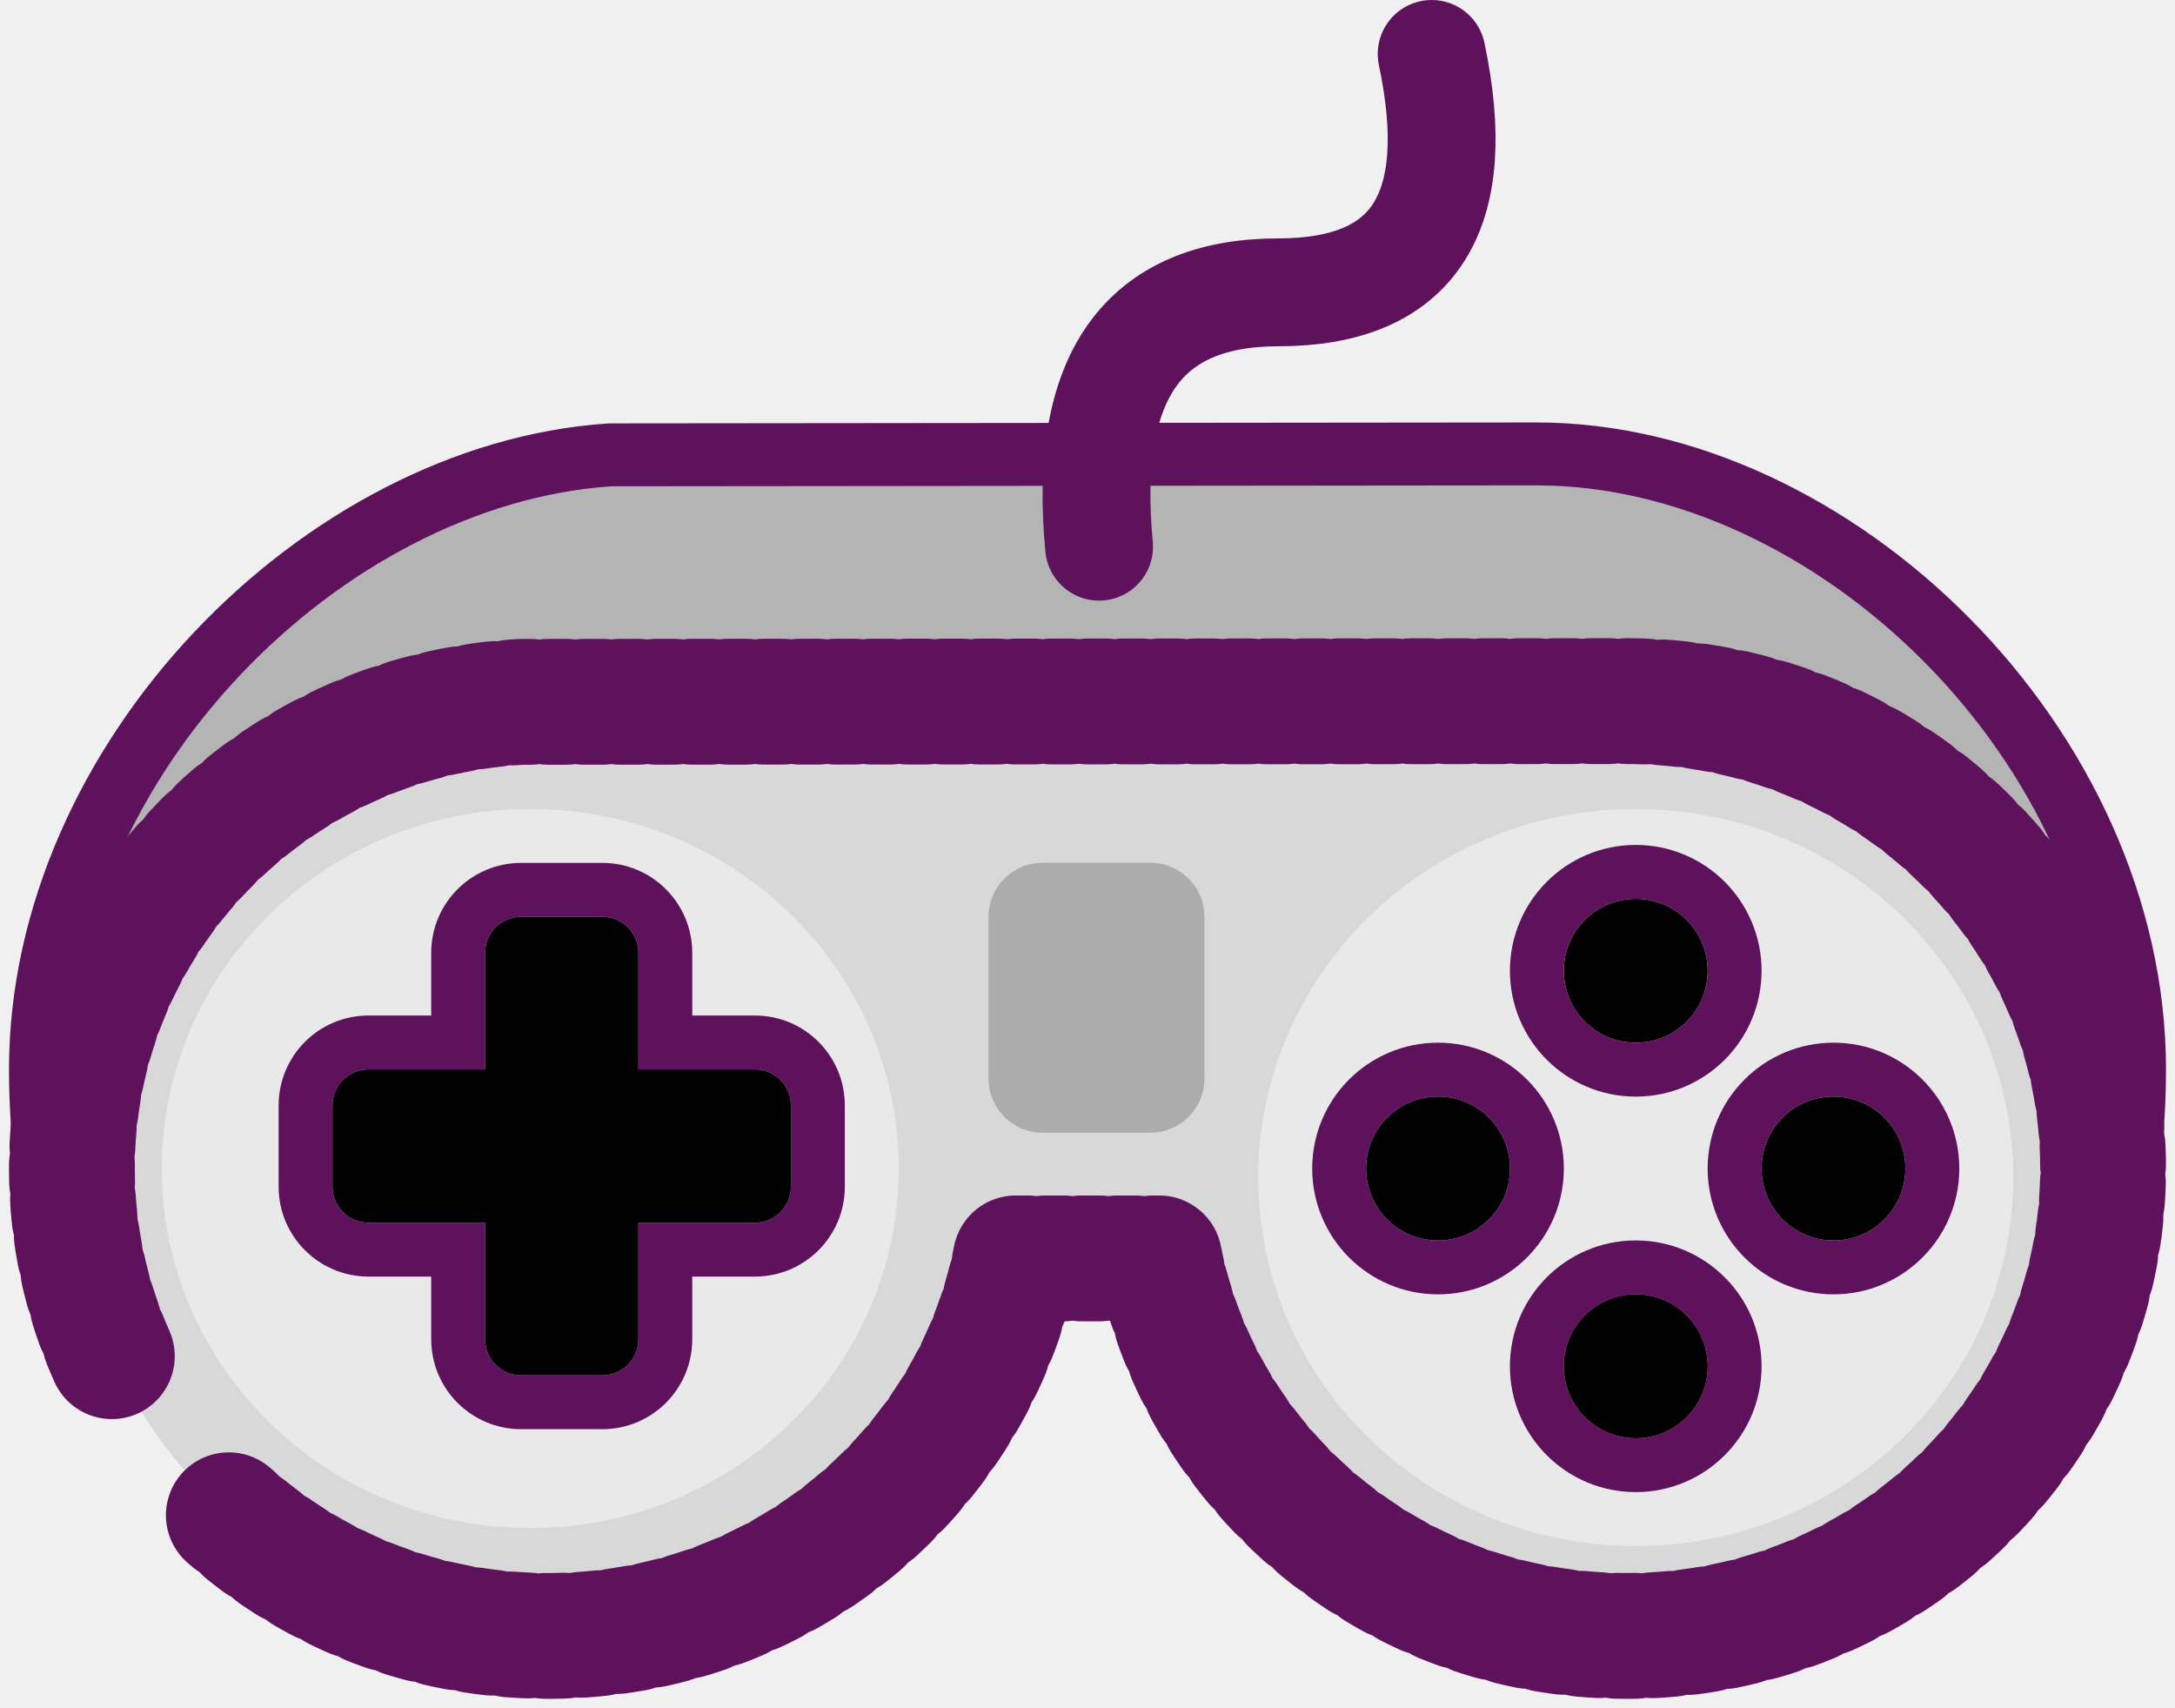
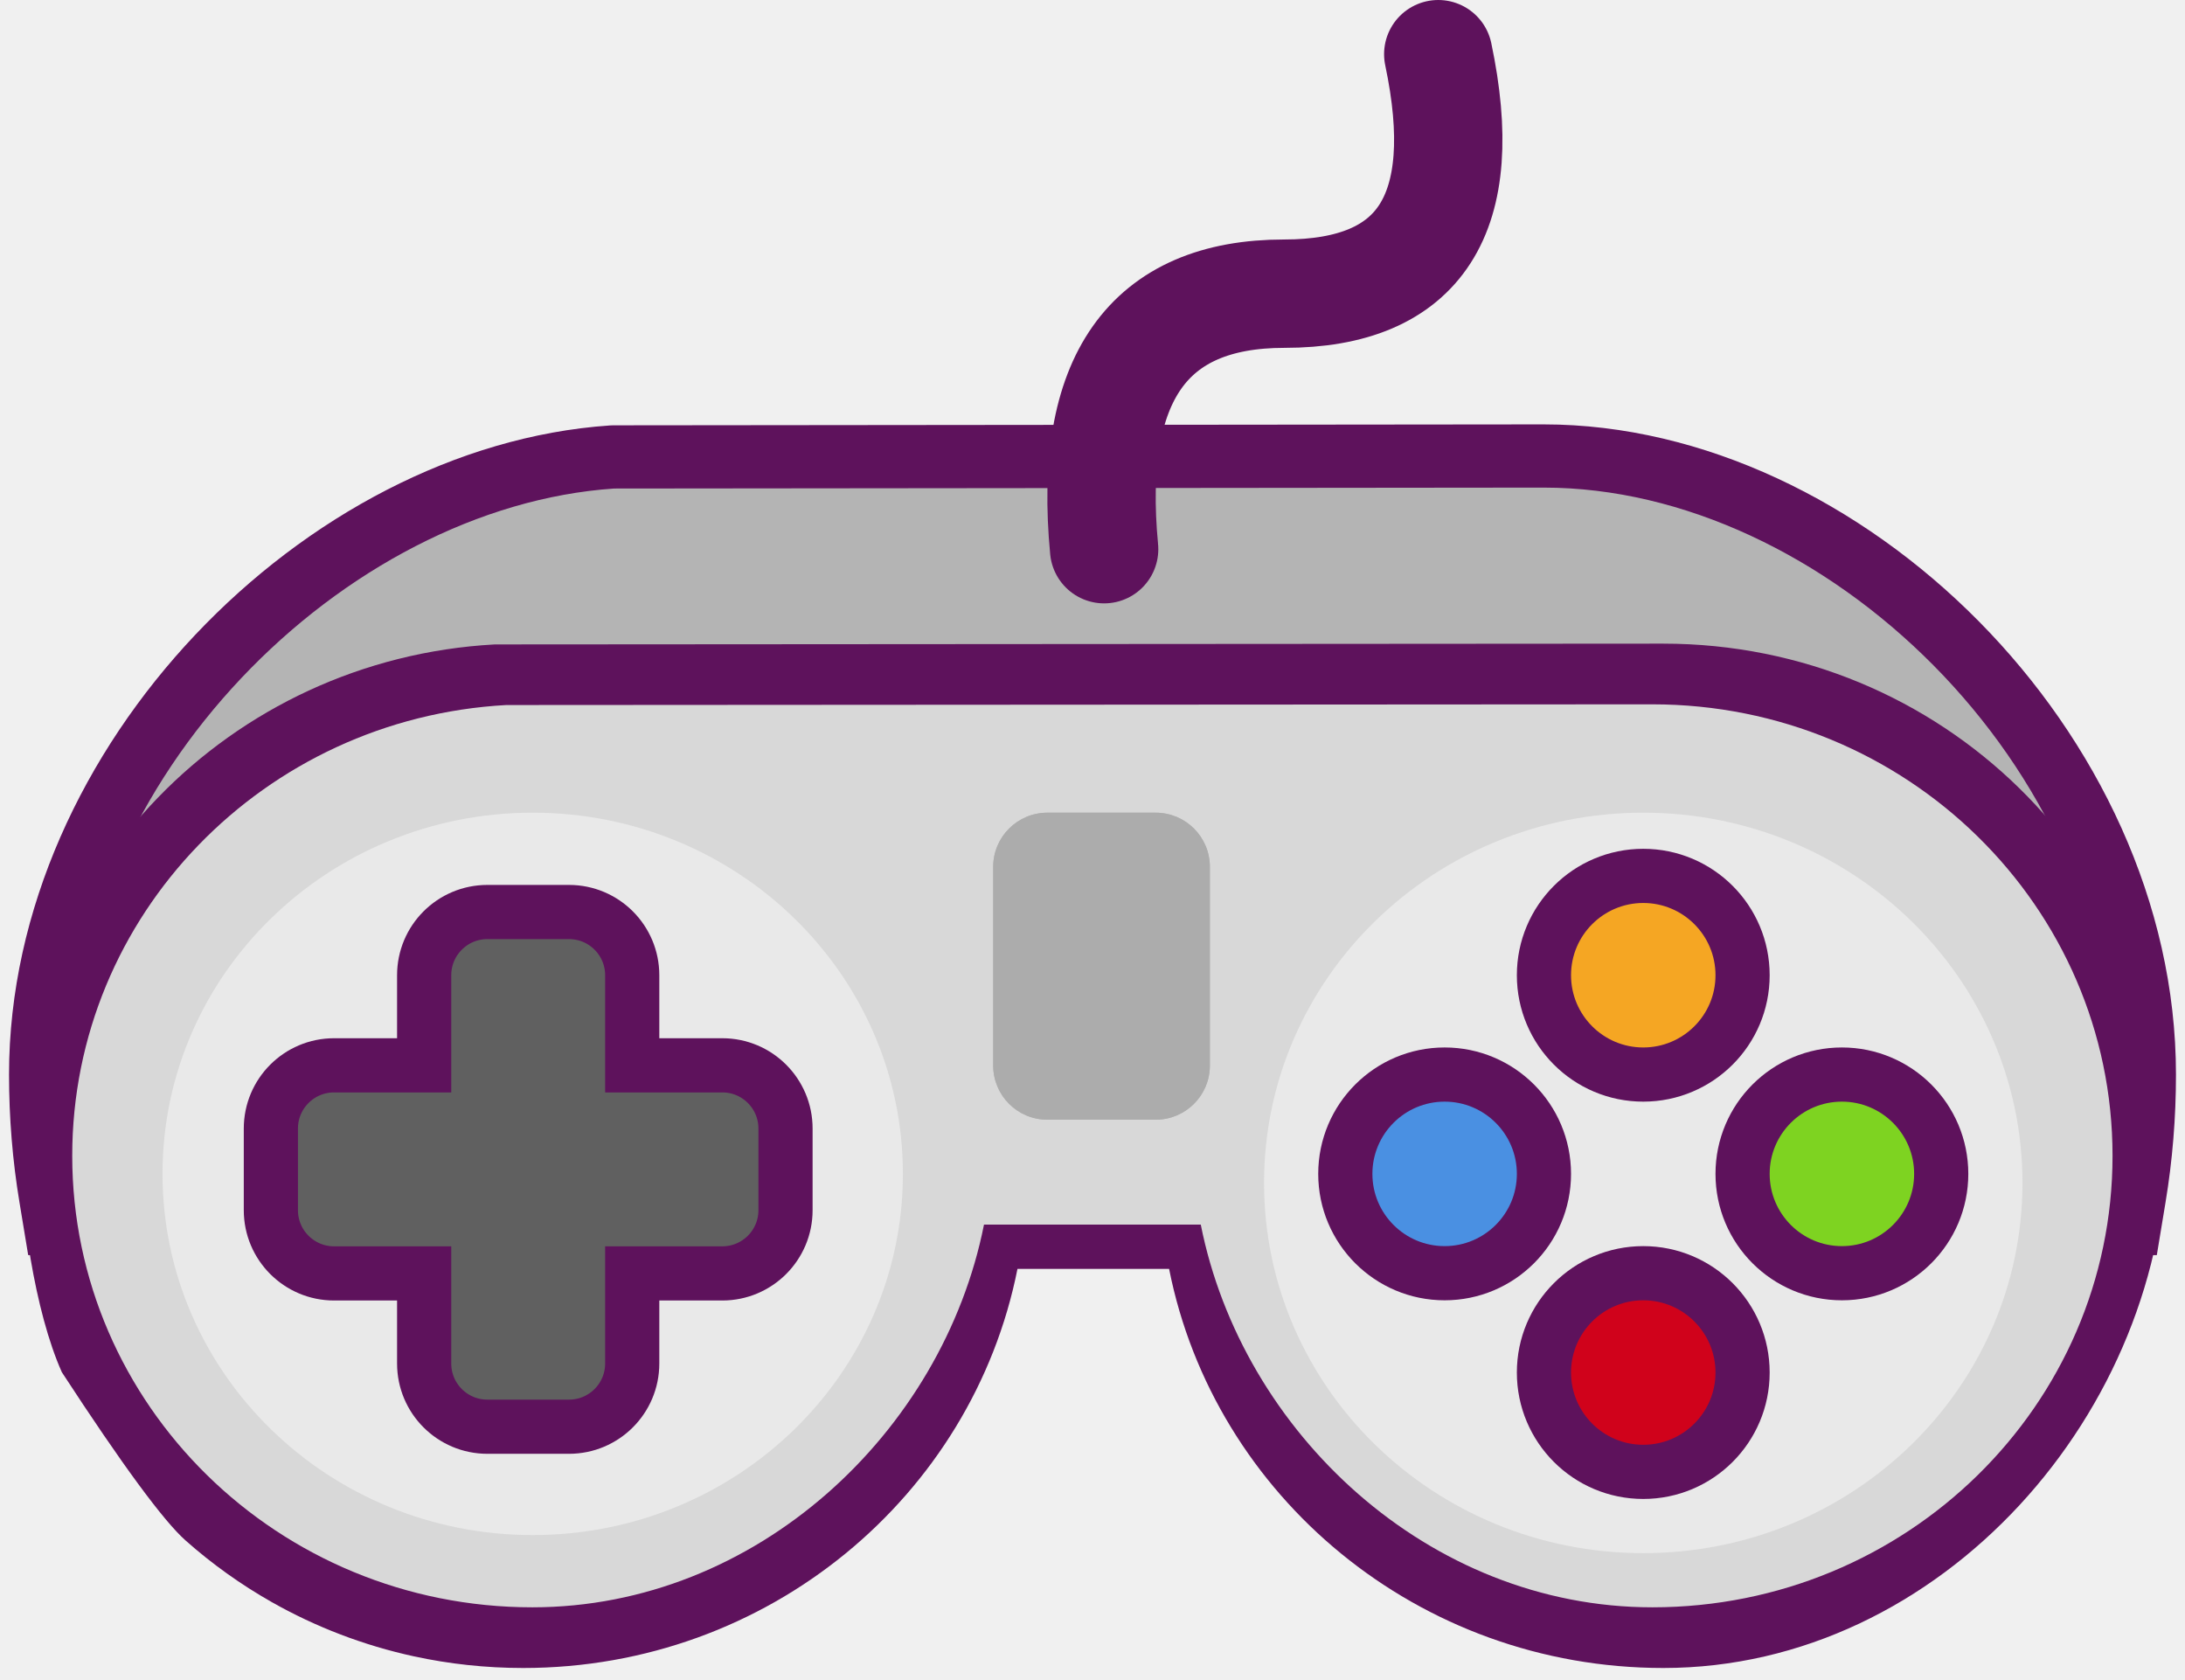
- <svg xmlns="http://www.w3.org/2000/svg" width="121px" height="95px" viewBox="0 0 121 95" cl-svg="1536378397120">
+ <svg xmlns="http://www.w3.org/2000/svg" width="121px" height="93px" viewBox="0 0 121 93" cl-svg="1536432303445">
  <defs>
-     <path d="M2.222,72.438 C0.793,69.243 0,65.713 0,62 C0,48.135 11.062,36.804 25,36.041 L86,36 C86.166,36.002 86.333,36 86.5,36 C101.136,36 113,47.641 113,62 C113,76.359 101.136,88 86.5,88 C73.608,88 62.866,78.967 60.49,67 L52.51,67 C50.134,78.967 39.392,88 26.5,88 C24.527,88 22.605,87.788 20.755,87.387 C18.092,86.81 15.579,85.839 13.283,84.54 C11.647,83.615 10.121,82.523 8.73,81.288" id="icon-project-game-path-1" />
-     <mask id="icon-project-game-mask-2" maskContentUnits="userSpaceOnUse" maskUnits="objectBoundingBox" x="-3.5" y="-3.5" width="120" height="59">
-       <rect x="-3.5" y="32.5" width="120" height="59" fill="white" />
-       <use href="#icon-project-game-path-1" fill="black" />
-     </mask>
-     <circle id="icon-project-game-path-3" cx="87" cy="51" r="4" />
-     <filter x="-50.0%" y="-50.0%" width="200.0%" height="200.0%" filterUnits="objectBoundingBox" id="icon-project-game-filter-4">
-       <feMorphology radius="1" operator="erode" in="SourceAlpha" result="shadowSpreadInner1" />
-       <feOffset dx="0" dy="1" in="shadowSpreadInner1" result="shadowOffsetInner1" />
-       <feComposite in="shadowOffsetInner1" in2="SourceAlpha" operator="arithmetic" k2="-1" k3="1" result="shadowInnerInner1" />
-       <feColorMatrix values="0 0 0 0 1 0 0 0 0 1 0 0 0 0 1 0 0 0 0.5 0" type="matrix" in="shadowInnerInner1" />
-     </filter>
-     <circle id="icon-project-game-path-5" cx="87" cy="73" r="4" />
-     <filter x="-50.0%" y="-50.0%" width="200.0%" height="200.0%" filterUnits="objectBoundingBox" id="icon-project-game-filter-6">
-       <feMorphology radius="1" operator="erode" in="SourceAlpha" result="shadowSpreadInner1" />
-       <feOffset dx="0" dy="1" in="shadowSpreadInner1" result="shadowOffsetInner1" />
-       <feComposite in="shadowOffsetInner1" in2="SourceAlpha" operator="arithmetic" k2="-1" k3="1" result="shadowInnerInner1" />
-       <feColorMatrix values="0 0 0 0 1 0 0 0 0 1 0 0 0 0 1 0 0 0 0.5 0" type="matrix" in="shadowInnerInner1" />
-     </filter>
-     <circle id="icon-project-game-path-7" cx="98" cy="62" r="4" />
-     <filter x="-50.0%" y="-50.0%" width="200.0%" height="200.0%" filterUnits="objectBoundingBox" id="icon-project-game-filter-8">
-       <feMorphology radius="1" operator="erode" in="SourceAlpha" result="shadowSpreadInner1" />
-       <feOffset dx="0" dy="1" in="shadowSpreadInner1" result="shadowOffsetInner1" />
-       <feComposite in="shadowOffsetInner1" in2="SourceAlpha" operator="arithmetic" k2="-1" k3="1" result="shadowInnerInner1" />
-       <feColorMatrix values="0 0 0 0 1 0 0 0 0 1 0 0 0 0 1 0 0 0 0.5 0" type="matrix" in="shadowInnerInner1" />
-     </filter>
-     <circle id="icon-project-game-path-9" cx="76" cy="62" r="4" />
-     <filter x="-50.0%" y="-50.0%" width="200.0%" height="200.0%" filterUnits="objectBoundingBox" id="icon-project-game-filter-10">
-       <feMorphology radius="1" operator="erode" in="SourceAlpha" result="shadowSpreadInner1" />
-       <feOffset dx="0" dy="1" in="shadowSpreadInner1" result="shadowOffsetInner1" />
-       <feComposite in="shadowOffsetInner1" in2="SourceAlpha" operator="arithmetic" k2="-1" k3="1" result="shadowInnerInner1" />
-       <feColorMatrix values="0 0 0 0 1 0 0 0 0 1 0 0 0 0 1 0 0 0 0.5 0" type="matrix" in="shadowInnerInner1" />
-     </filter>
-     <path d="M31.511,56.489 L38,56.489 C39.105,56.489 40,57.385 40,58.489 L40,63.011 C40,64.115 39.105,65.011 38,65.011 L31.511,65.011 L31.511,71.5 C31.511,72.605 30.615,73.5 29.511,73.5 L24.989,73.5 C23.885,73.5 22.989,72.605 22.989,71.5 L22.989,65.011 L16.5,65.011 C15.395,65.011 14.5,64.115 14.5,63.011 L14.5,58.489 C14.5,57.385 15.395,56.489 16.5,56.489 L22.989,56.489 L22.989,50 C22.989,48.895 23.885,48 24.989,48 L29.511,48 C30.615,48 31.511,48.895 31.511,50 L31.511,56.489 Z" id="icon-project-game-path-11" />
-     <filter x="-16.3%" y="-15.7%" width="132.7%" height="131.4%" filterUnits="objectBoundingBox" id="icon-project-game-filter-12">
-       <feMorphology radius="1" operator="erode" in="SourceAlpha" result="shadowSpreadInner1" />
-       <feOffset dx="0" dy="1" in="shadowSpreadInner1" result="shadowOffsetInner1" />
-       <feComposite in="shadowOffsetInner1" in2="SourceAlpha" operator="arithmetic" k2="-1" k3="1" result="shadowInnerInner1" />
-       <feColorMatrix values="0 0 0 0 1 0 0 0 0 1 0 0 0 0 1 0 0 0 0.34 0" type="matrix" in="shadowInnerInner1" />
-     </filter>
-     <rect id="icon-project-game-path-13" x="51" y="45" width="12" height="15" rx="3" />
-     <filter x="-4.2%" y="-3.3%" width="108.3%" height="106.7%" filterUnits="objectBoundingBox" id="icon-project-game-filter-14">
+     <rect id="icon-project-game-path-1" x="54" y="42" width="12" height="17" rx="3" />
+     <filter x="-4.2%" y="-2.9%" width="108.3%" height="105.9%" filterUnits="objectBoundingBox" id="icon-project-game-filter-2">
      <feOffset dx="0" dy="1" in="SourceAlpha" result="shadowOffsetInner1" />
      <feComposite in="shadowOffsetInner1" in2="SourceAlpha" operator="arithmetic" k2="-1" k3="1" result="shadowInnerInner1" />
      <feColorMatrix values="0 0 0 0 1 0 0 0 0 1 0 0 0 0 1 0 0 0 0.352 0" type="matrix" in="shadowInnerInner1" />
    </filter>
  </defs>
  <g stroke="none" stroke-width="1" fill="none" fill-rule="evenodd">
-     <g transform="translate(4, 3)">
-       <path d="M58.984,64.373 L54.016,64.373 L53.954,64.75 L-0.954,64.75 L-1.196,63.286 C-1.564,61.068 -1.75,58.798 -1.75,56.5 C-1.75,39.271 13.938,23.396 29.881,22.305 L29.998,22.301 L81.02,22.25 C81.101,22.251 81.169,22.251 81.326,22.25 C81.411,22.25 81.411,22.25 81.5,22.25 C98.045,22.25 114.75,38.501 114.75,56.5 C114.75,58.798 114.564,61.068 114.196,63.286 L113.954,64.75 L59.046,64.75 L58.984,64.373 Z" stroke="#5E125C" stroke-width="3.5" fill="#B4B4B4" />
-       <path d="M25,36.041 L25,36 L86,36 L86,36.005 C86.166,36.002 86.333,36 86.5,36 C101.136,36 113,47.641 113,62 C113,76.359 101.136,88 86.5,88 C73.608,88 62.866,78.967 60.49,67 L52.51,67 C50.134,78.967 39.392,88 26.5,88 C11.864,88 0,76.359 0,62 C0,48.135 11.062,36.804 25,36.041 Z" fill="#D8D8D8" />
-       <use stroke="#5E125C" mask="url(#mask-2)" stroke-width="7" stroke-linecap="round" stroke-linejoin="round" stroke-dasharray="1,1" href="#icon-project-game-path-1" />
-       <ellipse fill="#E9E9E9" cx="25.5" cy="62" rx="20.5" ry="20" />
-       <ellipse fill="#E9E9E9" cx="87" cy="62.5" rx="21" ry="20.5" />
-       <g>
-         <use fill="#F5A623" fill-rule="evenodd" href="#icon-project-game-path-3" />
-         <use fill="black" fill-opacity="1" filter="url(#filter-4)" href="#icon-project-game-path-3" />
-         <circle stroke="#5E125C" stroke-width="3" cx="87" cy="51" r="5.5" />
+     <g transform="translate(1, 3)">
+       <path d="M61.984,64.373 L57.016,64.373 L56.954,64.75 L2.046,64.75 L1.804,63.286 C1.436,61.068 1.25,58.798 1.25,56.5 C1.25,39.271 16.938,23.396 32.881,22.305 L32.998,22.301 L84.02,22.25 C84.101,22.251 84.169,22.251 84.326,22.25 C84.411,22.25 84.411,22.25 84.5,22.25 C101.045,22.25 117.75,38.501 117.75,56.5 C117.75,58.798 117.564,61.068 117.196,63.286 L116.954,64.75 L62.046,64.75 L61.984,64.373 Z" stroke="#5E125C" stroke-width="3.5" fill="#B4B4B4" />
+       <path d="M2.426,72.984 C0.922,69.622 0.087,63.907 0.087,60 C0.087,45.409 11.728,33.486 26.395,32.683 L90.587,32.64 C90.762,32.641 90.938,32.64 91.113,32.64 C106.515,32.64 119,44.889 119,60 C119,75.111 106.515,89.36 91.113,89.36 C77.546,89.36 66.242,79.855 63.742,67.262 L55.345,67.262 C52.845,79.855 41.541,89.36 27.974,89.36 C25.898,89.36 23.875,89.138 21.928,88.716 C19.126,88.108 16.481,87.086 14.065,85.72 C12.344,84.746 10.738,83.597 9.274,82.297 C8.052,81.213 5.769,78.108 2.426,72.984 Z" fill="#5E125C" fill-rule="nonzero" />
+       <path d="M90.026,36 C90.186,36.001 90.346,36 90.506,36 C104.579,36 115.987,47.193 115.987,61 C115.987,74.807 104.579,86 90.506,86 C78.11,86 67.781,76.315 65.496,64.808 L53.491,64.808 C51.206,76.315 40.877,86 28.481,86 C14.408,86 3,74.807 3,61 C3,47.668 13.637,36.773 27.038,36.039 L90.026,36 Z" fill="#D8D8D8" />
+       <ellipse fill="#E9E9E9" cx="28.5" cy="62" rx="20.5" ry="20" />
+       <ellipse fill="#E9E9E9" cx="90" cy="62.5" rx="21" ry="20.5" />
+       <circle stroke="#5E125C" stroke-width="3" fill="#F5A623" cx="90" cy="51" r="5.5" />
+       <circle stroke="#5E125C" stroke-width="3" fill="#D0021B" cx="90" cy="73" r="5.5" />
+       <circle stroke="#5E125C" stroke-width="3" fill="#7ED321" cx="101" cy="62" r="5.5" />
+       <circle stroke="#5E125C" stroke-width="3" fill="#4A90E2" cx="79" cy="62" r="5.5" />
+       <path d="M34.011,55.989 L39,55.989 C40.933,55.989 42.5,57.556 42.5,59.489 L42.5,64.011 C42.5,65.944 40.933,67.511 39,67.511 L34.011,67.511 L34.011,72.5 C34.011,74.433 32.444,76 30.511,76 L25.989,76 C24.056,76 22.489,74.433 22.489,72.5 L22.489,67.511 L17.5,67.511 C15.567,67.511 14,65.944 14,64.011 L14,59.489 C14,57.556 15.567,55.989 17.5,55.989 L22.489,55.989 L22.489,51 C22.489,49.067 24.056,47.5 25.989,47.5 L30.511,47.5 C32.444,47.5 34.011,49.067 34.011,51 L34.011,55.989 Z" stroke="#5E125C" stroke-width="3" fill="#606060" />
+       <g opacity="0.206">
+         <use fill="#353535" fill-rule="evenodd" href="#icon-project-game-path-1" />
+         <use fill="black" fill-opacity="1" filter="url(#filter-2)" href="#icon-project-game-path-1" />
      </g>
-       <g>
-         <use fill="#D0021B" fill-rule="evenodd" href="#icon-project-game-path-5" />
-         <use fill="black" fill-opacity="1" filter="url(#filter-6)" href="#icon-project-game-path-5" />
-         <circle stroke="#5E125C" stroke-width="3" cx="87" cy="73" r="5.5" />
-       </g>
-       <g>
-         <use fill="#7ED321" fill-rule="evenodd" href="#icon-project-game-path-7" />
-         <use fill="black" fill-opacity="1" filter="url(#filter-8)" href="#icon-project-game-path-7" />
-         <circle stroke="#5E125C" stroke-width="3" cx="98" cy="62" r="5.5" />
-       </g>
-       <g>
-         <use fill="#4A90E2" fill-rule="evenodd" href="#icon-project-game-path-9" />
-         <use fill="black" fill-opacity="1" filter="url(#filter-10)" href="#icon-project-game-path-9" />
-         <circle stroke="#5E125C" stroke-width="3" cx="76" cy="62" r="5.5" />
-       </g>
-       <g>
-         <use fill="#606060" fill-rule="evenodd" href="#icon-project-game-path-11" />
-         <use fill="black" fill-opacity="1" filter="url(#filter-12)" href="#icon-project-game-path-11" />
-         <path stroke="#5E125C" stroke-width="3" d="M33.011,54.989 L38,54.989 C39.933,54.989 41.5,56.556 41.5,58.489 L41.5,63.011 C41.5,64.944 39.933,66.511 38,66.511 L33.011,66.511 L33.011,71.5 C33.011,73.433 31.444,75 29.511,75 L24.989,75 C23.056,75 21.489,73.433 21.489,71.5 L21.489,66.511 L16.5,66.511 C14.567,66.511 13,64.944 13,63.011 L13,58.489 C13,56.556 14.567,54.989 16.5,54.989 L21.489,54.989 L21.489,50 C21.489,48.067 23.056,46.5 24.989,46.5 L29.511,46.5 C31.444,46.5 33.011,48.067 33.011,50 L33.011,54.989 Z" />
-       </g>
-       <g opacity="0.206">
-         <use fill="#353535" fill-rule="evenodd" href="#icon-project-game-path-13" />
-         <use fill="black" fill-opacity="1" filter="url(#filter-14)" href="#icon-project-game-path-13" />
-       </g>
-       <path d="M57.144,27.41 C56.244,17.977 59.57,13.261 67.12,13.261 C74.671,13.261 77.513,8.841 75.647,0" stroke="#5E125C" stroke-width="6" stroke-linecap="round" />
+       <path d="M60.144,27.41 C59.244,17.977 62.57,13.261 70.12,13.261 C77.671,13.261 80.513,8.841 78.647,0" stroke="#5E125C" stroke-width="6" stroke-linecap="round" />
    </g>
  </g>
</svg>
